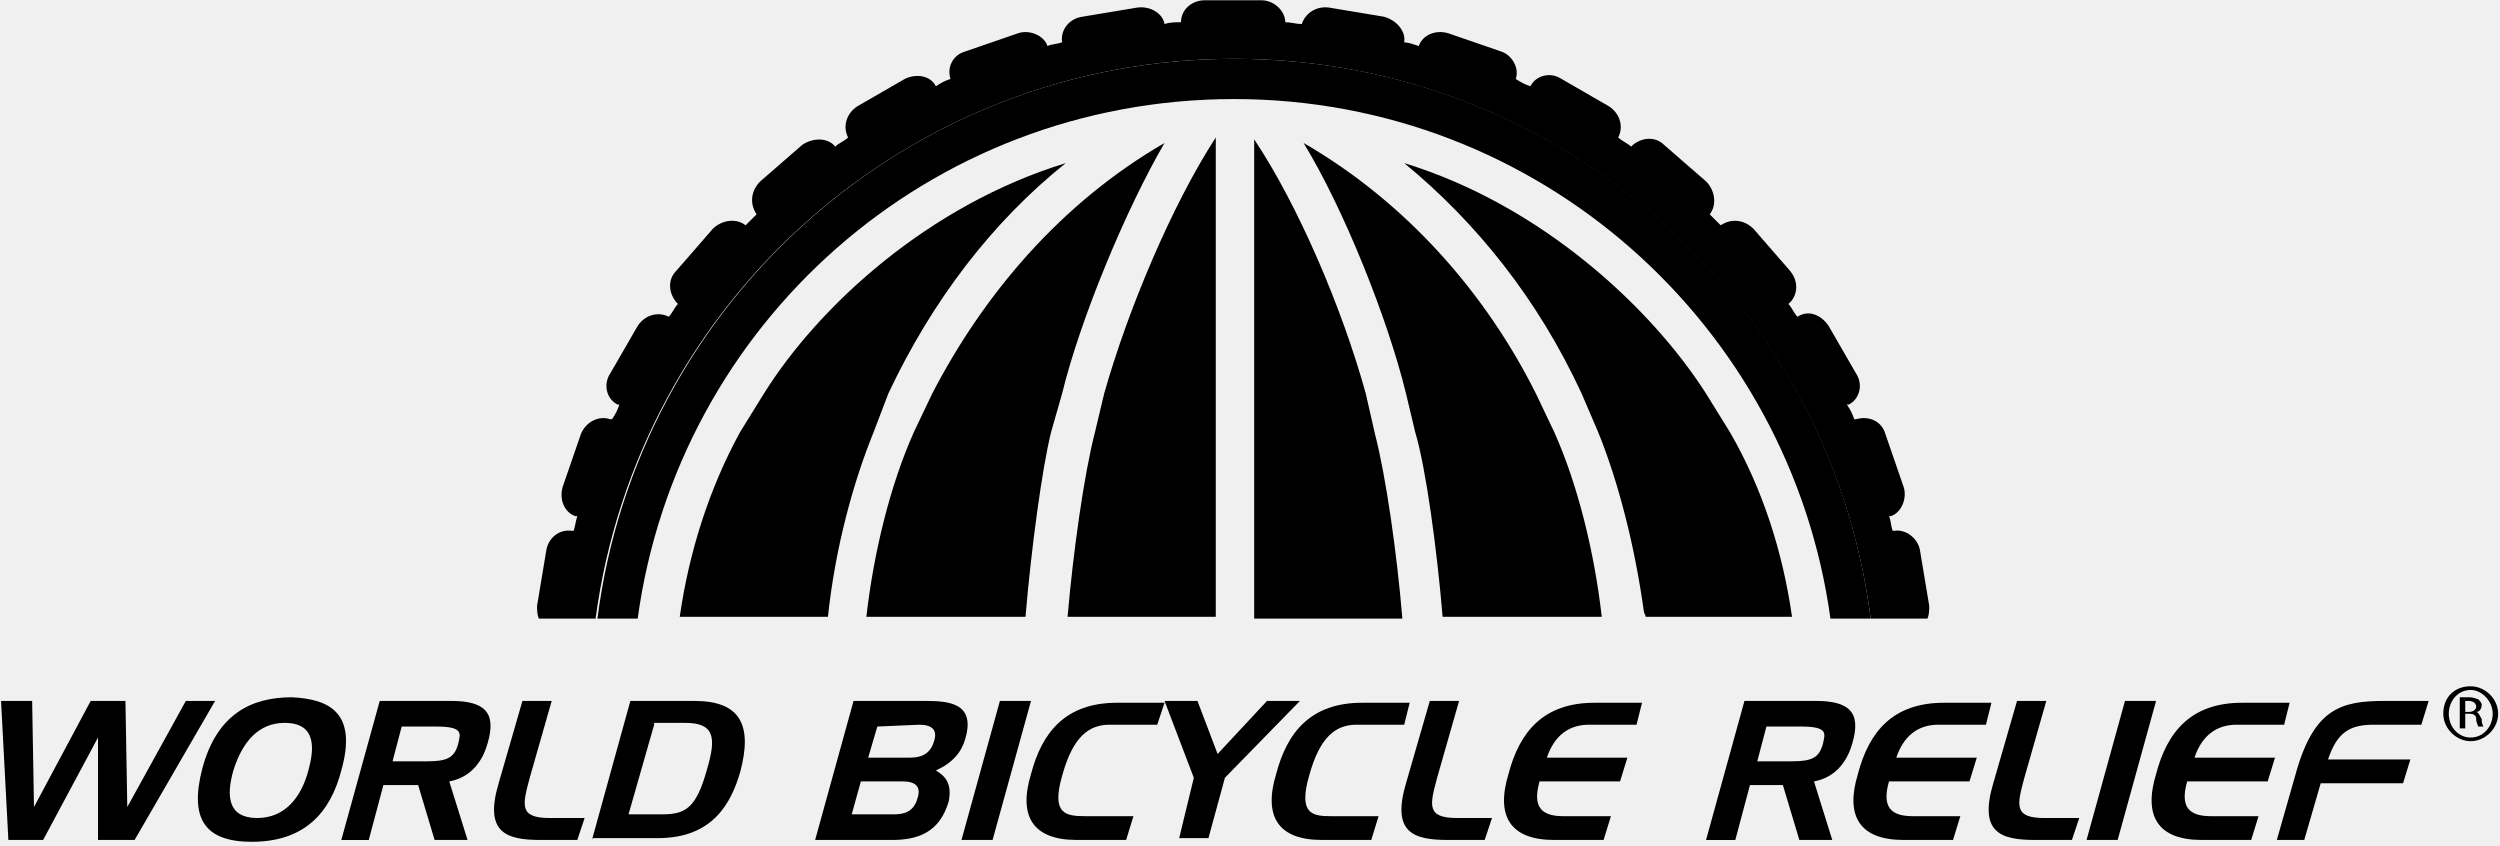
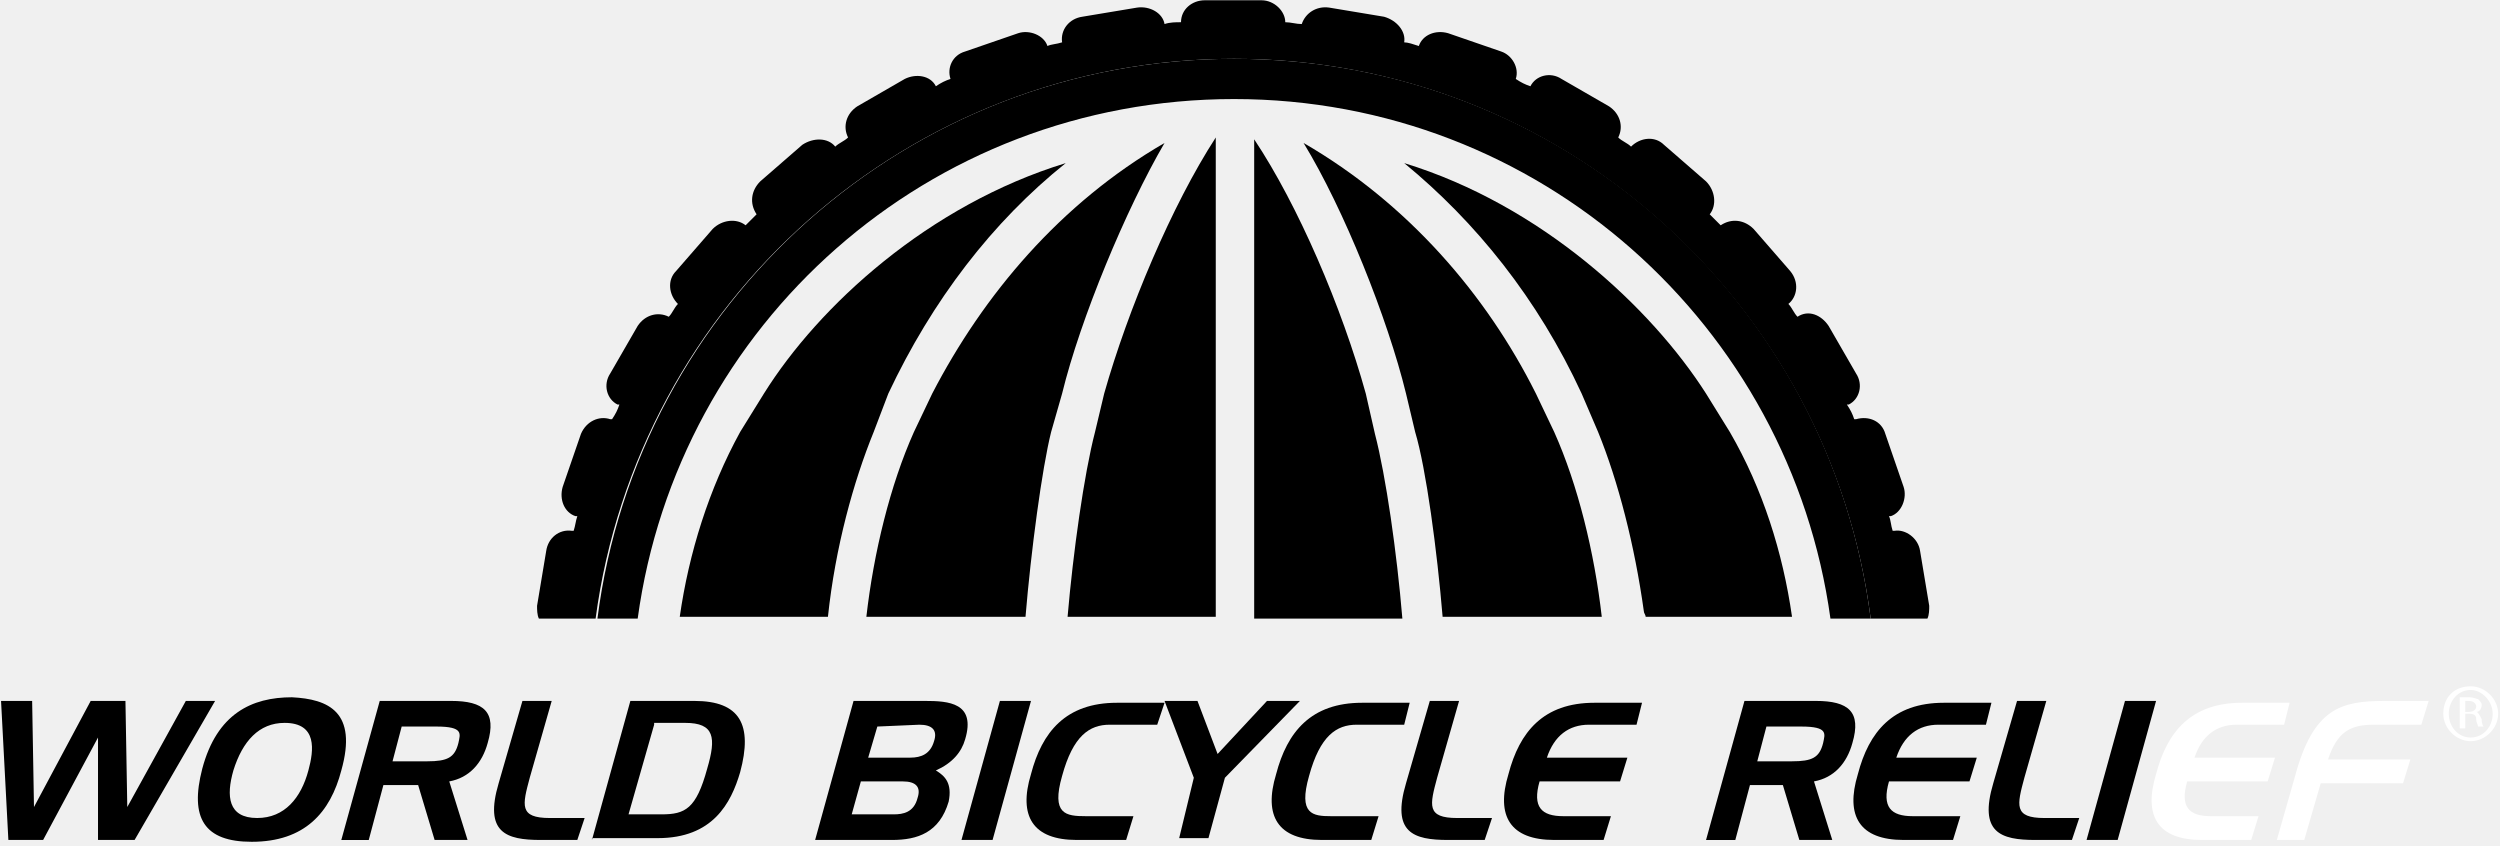
<svg xmlns="http://www.w3.org/2000/svg" width="399" height="135" viewBox="0 0 399 135">
  <g transform="translate(-1 -2)" fill="none" fill-rule="evenodd">
    <path d="M119.124 71.24l3.796-6.13c8.759-13.723 26.277-30.074 48.175-36.789-11.387 9.343-21.314 21.606-28.321 36.788l-2.628 6.132c-3.212 8.175-6.131 18.686-7.3 29.489h6.424c1.168-10.22 3.796-21.022 7.591-29.49l2.92-6.13c7.883-15.767 20.438-30.365 37.08-40-6.423 10.51-13.43 28.029-16.35 40l-1.46 6.13c-1.46 5.84-3.504 18.979-4.087 29.49h6.423c.876-10.511 2.628-22.774 4.38-29.49l1.46-6.13c3.795-13.723 10.802-30.074 17.81-40.584v76.496h6.423V24.526c7.007 10.51 14.014 26.86 17.81 40.583l1.46 6.132c1.752 6.715 3.504 19.27 4.38 29.489h6.423c-.876-10.511-2.628-23.65-4.38-29.49l-1.46-6.13c-2.92-11.971-9.927-29.49-16.35-40 16.642 9.635 28.905 24.233 37.08 40l2.92 6.13c3.796 8.468 6.423 19.27 7.591 29.49h6.716c0-.292-.292-.584-.292-.876-1.168-10.51-4.088-20.73-7.3-28.613l-2.627-6.132c-7.008-14.89-16.643-27.445-28.322-36.788 21.898 6.715 39.417 22.774 48.176 36.788l3.795 6.132c4.964 9.051 8.175 19.27 9.927 29.489h6.424c-6.424-47.007-46.424-82.92-95.183-82.92-48.759 0-88.759 36.205-95.182 82.92h6.423c1.168-10.22 4.672-20.438 9.635-29.49z" />
    <path d="M197.956 11.387c52.263 0 95.183 39.124 101.606 89.343h9.051c.292-.584.292-1.46.292-2.044l-1.46-8.759c-.292-2.044-2.336-3.504-4.087-3.212h-.292c-.292-.876-.292-1.751-.584-2.335h.292c1.752-.584 2.627-2.92 2.044-4.672l-2.92-8.467c-.584-2.044-2.628-2.92-4.672-2.336h-.292c-.292-.876-.584-1.46-1.168-2.336h.292c1.752-.876 2.336-3.211 1.168-4.963l-4.38-7.591c-1.167-1.752-3.211-2.628-4.963-1.46-.584-.584-.876-1.46-1.46-2.044 1.46-1.168 1.752-3.504.292-5.256l-5.84-6.715c-1.459-1.46-3.503-1.752-5.255-.584l-1.751-1.752c1.167-1.46.876-3.795-.584-5.255l-6.716-5.84c-1.46-1.46-3.795-1.167-5.255.292-.584-.583-1.46-.875-2.044-1.46.876-1.751.292-3.795-1.46-4.963l-7.591-4.38c-1.752-1.167-4.088-.583-4.964 1.168-.875-.292-1.46-.584-2.335-1.167.584-1.752-.584-3.796-2.336-4.38l-8.467-2.92c-2.044-.584-4.088.292-4.672 2.044-.876-.292-1.752-.584-2.336-.584.292-1.752-1.167-3.504-3.211-4.087l-8.76-1.46c-2.043-.292-3.795.876-4.379 2.627-.876 0-1.752-.292-2.628-.292 0-1.751-1.751-3.503-3.795-3.503h-9.051c-2.044 0-3.796 1.46-3.796 3.503-.876 0-1.752 0-2.628.292-.292-1.751-2.335-2.92-4.38-2.627l-8.758 1.46c-2.044.292-3.504 2.043-3.212 4.087-.876.292-1.752.292-2.336.584-.584-1.752-2.92-2.628-4.671-2.044l-8.468 2.92c-2.043.584-2.92 2.628-2.335 4.38-.876.292-1.46.583-2.336 1.167-.876-1.751-3.212-2.043-4.964-1.167l-7.59 4.38c-1.753 1.167-2.337 3.21-1.46 4.963-.585.584-1.46.876-2.044 1.46-1.168-1.46-3.504-1.46-5.256-.293l-6.715 5.84c-1.46 1.46-1.752 3.504-.584 5.255L120 37.956c-1.46-1.168-3.796-.876-5.255.584l-5.84 6.715c-1.46 1.46-1.168 3.796.292 5.256-.584.584-.876 1.46-1.46 2.044-1.752-.876-3.795-.292-4.963 1.46l-4.38 7.59c-1.168 1.753-.584 4.088 1.168 4.964h.292c-.292.876-.584 1.46-1.168 2.336h-.292c-1.752-.584-3.795.292-4.671 2.336l-2.92 8.467c-.584 2.044.292 4.088 2.044 4.672h.292c-.292.875-.292 1.46-.584 2.335h-.292c-2.044-.292-3.796 1.168-4.088 3.212l-1.46 8.76c0 .583 0 1.459.292 2.043h9.051c6.716-50.511 49.927-89.343 101.898-89.343z" fill="#000" fill-rule="nonzero" />
    <path d="M197.956 11.387c-52.263 0-95.182 39.124-101.606 89.343h6.424c6.423-47.007 46.423-82.92 95.182-82.92 48.76 0 88.76 36.205 95.183 82.92h6.423c-6.423-50.511-49.343-89.343-101.606-89.343z" fill="#000" fill-rule="nonzero" />
    <path d="M177.226 64.818l-1.46 6.13c-1.751 6.716-3.503 19.271-4.38 29.49h23.65V23.942c-7.007 10.803-14.014 27.445-17.81 40.876zm41.752 0c-3.796-13.723-10.803-30.073-17.81-40.584v76.496h23.65c-.876-10.511-2.628-22.774-4.38-29.49l-1.46-6.422zm27.153 0c-7.883-15.767-20.438-30.365-37.08-40 6.423 10.51 13.43 28.029 16.35 40l1.46 6.13c1.752 5.84 3.504 18.979 4.38 29.49h25.401c-1.168-10.219-3.795-21.022-7.59-29.49l-2.92-6.13z" fill="#000" fill-rule="nonzero" />
    <path d="M273.285 64.818c-8.76-13.723-26.278-30.073-48.176-36.789 11.387 9.343 21.314 21.606 28.322 36.789l2.627 6.13c3.212 7.884 5.84 18.103 7.3 28.614 0 .292.292.584.292.876h23.357c-1.46-10.219-4.671-20.438-9.927-29.49l-3.795-6.13zm-102.774 0c2.92-11.971 10.219-29.49 16.35-40-16.642 9.635-28.905 24.233-37.08 40l-2.92 6.13c-3.795 8.468-6.423 19.271-7.59 29.49h25.4c.876-10.511 2.628-23.65 4.088-29.49l1.752-6.13z" fill="#000" fill-rule="nonzero" />
    <path d="M142.774 64.818c7.007-14.891 16.642-27.446 28.32-36.789-21.897 6.716-39.415 22.774-48.174 36.789l-3.796 6.13c-4.963 9.052-8.175 19.271-9.635 29.49h23.65c1.168-11.095 4.087-21.606 7.299-29.49l2.336-6.13z" fill="#000" fill-rule="nonzero" />
    <path fill="#000" fill-rule="nonzero" d="M2.336 136.058L1.168 113.869 6.131 113.869 6.423 130.803 15.474 113.869 21.022 113.869 21.314 130.803 30.657 113.869 35.328 113.869 22.482 136.058 16.642 136.058 16.642 119.708 7.883 136.058z" />
    <path d="M55.474 124.964c-1.751 6.715-5.839 11.386-14.306 11.386-7.591 0-9.927-3.795-7.883-11.678 2.335-8.76 7.883-11.387 14.306-11.387 5.84.292 10.511 2.335 7.883 11.679zm-13.43 7.59c4.38 0 7.007-3.21 8.175-7.59.876-3.212 1.46-7.592-3.796-7.592-4.087 0-6.715 2.92-8.175 7.592-1.168 4.087-.876 7.59 3.796 7.59zm13.43 3.504l6.132-22.19h11.387c5.255 0 7.299 1.752 5.84 6.716-.877 3.212-2.92 5.547-6.132 6.131l2.92 9.343h-5.256l-2.628-8.759H62.19l-2.336 8.76h-4.38zm9.635-18.102l-1.46 5.548h5.548c3.212 0 4.38-.584 4.964-2.92.292-1.46.875-2.628-3.504-2.628h-5.548zm28.03 18.102h-5.84c-5.547 0-9.05-1.167-6.715-9.05l3.796-13.14h4.671l-3.504 12.263c-1.167 4.38-1.751 6.424 3.212 6.424h5.548l-1.168 3.503zm2.335 0l6.132-22.19h10.219c7.3 0 9.343 3.796 7.3 11.387-1.46 4.964-4.38 10.511-13.14 10.511h-10.51v.292zm9.927-18.394l-4.087 14.307h5.255c3.796 0 5.548-.876 7.3-7.3 1.46-4.963 1.167-7.299-3.504-7.299h-4.964v.292zm25.694 18.394l6.131-22.19h11.387c3.796 0 8.175.293 6.423 6.132-.583 2.044-2.043 3.796-4.671 4.964 1.46.875 2.628 2.043 2.044 4.963-1.46 4.964-4.964 6.131-9.051 6.131h-12.263zm9.927-18.102l-1.46 4.964h6.715c1.752 0 3.212-.584 3.796-2.628.584-1.752-.292-2.628-2.336-2.628l-6.715.292zm-4.088 14.015h6.716c1.46 0 3.211-.292 3.795-2.628.584-1.752-.292-2.628-2.336-2.628h-6.715l-1.46 5.256z" fill="#000" fill-rule="nonzero" />
    <path fill="#000" fill-rule="nonzero" d="M165.547 113.869L159.416 136.058 154.453 136.058 160.584 113.869z" />
    <path d="M185.693 117.664h-7.59c-3.212 0-5.84 1.752-7.592 8.175-1.752 6.132.584 6.424 3.796 6.424h7.59l-1.167 3.795h-7.883c-7.008 0-9.343-3.795-7.3-10.51 1.752-6.716 5.548-11.387 13.723-11.387h7.591l-1.168 3.503z" fill="#000" fill-rule="nonzero" />
    <path fill="#000" fill-rule="nonzero" d="M191.533 126.131L186.861 113.869 192.117 113.869 195.328 122.336 203.212 113.869 208.467 113.869 196.496 126.131 193.869 135.766 189.197 135.766z" />
    <path d="M225.11 117.664h-7.592c-3.211 0-5.84 1.752-7.591 8.175-1.752 6.132.584 6.424 3.504 6.424h7.59l-1.167 3.795h-7.883c-7.007 0-9.343-3.795-7.3-10.51 1.752-6.716 5.548-11.387 13.723-11.387h7.591l-.876 3.503zm12.846 18.394h-5.84c-5.547 0-9.05-1.167-6.715-9.05l3.796-13.14h4.672l-3.504 12.263c-1.168 4.38-1.752 6.424 3.212 6.424h5.547l-1.168 3.503zm24.234-18.394h-7.591c-3.212 0-5.548 1.752-6.716 5.256h12.847l-1.168 3.795h-12.847c-1.168 4.088.292 5.548 3.796 5.548h7.591l-1.168 3.795h-7.883c-7.007 0-9.343-3.795-7.3-10.51 1.753-6.716 5.548-11.387 13.723-11.387h7.592l-.876 3.503zm11.095 18.394l6.131-22.19h11.387c5.255 0 7.3 1.752 5.84 6.716-.877 3.212-2.92 5.547-6.132 6.131l2.92 9.343h-5.256l-2.628-8.759h-5.255l-2.336 8.76h-4.671zm9.635-18.102l-1.46 5.548h5.547c3.212 0 4.38-.584 4.964-2.92.292-1.46.876-2.628-3.504-2.628h-5.547zm35.036-.292h-7.591c-3.212 0-5.547 1.752-6.715 5.256h12.846l-1.168 3.795h-12.846c-1.168 4.088.292 5.548 3.795 5.548h7.592l-1.168 3.795h-7.883c-7.008 0-9.344-3.795-7.3-10.51 1.752-6.716 5.548-11.387 13.723-11.387h7.591l-.876 3.503zm13.723 18.394h-5.84c-5.547 0-9.05-1.167-6.715-9.05l3.796-13.14h4.671l-3.503 12.263c-1.168 4.38-1.752 6.424 3.211 6.424h5.548l-1.168 3.503z" fill="#000" fill-rule="nonzero" />
    <path fill="#000" fill-rule="nonzero" d="M345.109 113.869L338.978 136.058 334.015 136.058 340.146 113.869z" />
-     <path d="M365.547 117.664h-7.59c-3.212 0-5.548 1.752-6.716 5.256h12.847l-1.168 3.795h-12.847c-1.168 4.088.292 5.548 3.796 5.548h7.59l-1.167 3.795h-7.883c-7.008 0-9.343-3.795-7.3-10.51 1.752-6.716 5.548-11.387 13.723-11.387h7.591l-.876 3.503zm-1.167 18.394l2.92-10.219c2.919-10.803 7.299-11.97 14.306-11.97h7.007l-1.168 3.795h-7.591c-3.796 0-5.84 1.168-7.3 5.548h13.14l-1.168 3.795h-13.14l-2.627 9.051h-4.38zm30.948-24.525c2.336 0 4.38 2.044 4.38 4.38 0 2.335-2.044 4.379-4.38 4.379-2.335 0-4.38-2.044-4.38-4.38 0-2.627 1.753-4.38 4.38-4.38zm0 .584c-2.043 0-3.503 1.752-3.503 3.795 0 2.044 1.46 3.796 3.503 3.796 2.044 0 3.504-1.752 3.504-3.796 0-2.043-1.752-3.795-3.504-3.795zm-.875 6.131h-.876v-4.963h1.46c.875 0 1.167.292 1.46.292.291.292.583.584.583.876 0 .583-.292 1.167-.876 1.167.292 0 .584.584.876 1.168 0 .876.292 1.168.292 1.168h-.876c0-.292-.292-.584-.292-1.168s-.292-.876-1.168-.876h-.583v2.336zm0-2.628h.583c.584 0 1.168-.292 1.168-.875 0-.292-.292-.876-1.168-.876h-.583v1.751z" fill="#000" fill-rule="nonzero" />
+     <path d="M365.547 117.664h-7.59c-3.212 0-5.548 1.752-6.716 5.256h12.847l-1.168 3.795h-12.847c-1.168 4.088.292 5.548 3.796 5.548h7.59l-1.167 3.795h-7.883c-7.008 0-9.343-3.795-7.3-10.51 1.752-6.716 5.548-11.387 13.723-11.387h7.591l-.876 3.503zm-1.167 18.394l2.92-10.219c2.919-10.803 7.299-11.97 14.306-11.97h7.007l-1.168 3.795h-7.591c-3.796 0-5.84 1.168-7.3 5.548h13.14l-1.168 3.795h-13.14l-2.627 9.051h-4.38zm30.948-24.525c2.336 0 4.38 2.044 4.38 4.38 0 2.335-2.044 4.379-4.38 4.379-2.335 0-4.38-2.044-4.38-4.38 0-2.627 1.753-4.38 4.38-4.38zm0 .584c-2.043 0-3.503 1.752-3.503 3.795 0 2.044 1.46 3.796 3.503 3.796 2.044 0 3.504-1.752 3.504-3.796 0-2.043-1.752-3.795-3.504-3.795zm-.875 6.131h-.876v-4.963h1.46c.875 0 1.167.292 1.46.292.291.292.583.584.583.876 0 .583-.292 1.167-.876 1.167.292 0 .584.584.876 1.168 0 .876.292 1.168.292 1.168h-.876c0-.292-.292-.584-.292-1.168s-.292-.876-1.168-.876h-.583v2.336zm0-2.628h.583c.584 0 1.168-.292 1.168-.875 0-.292-.292-.876-1.168-.876h-.583v1.751z" fill="#FFFFFF" fill-rule="nonzero" />
  </g>
</svg>
